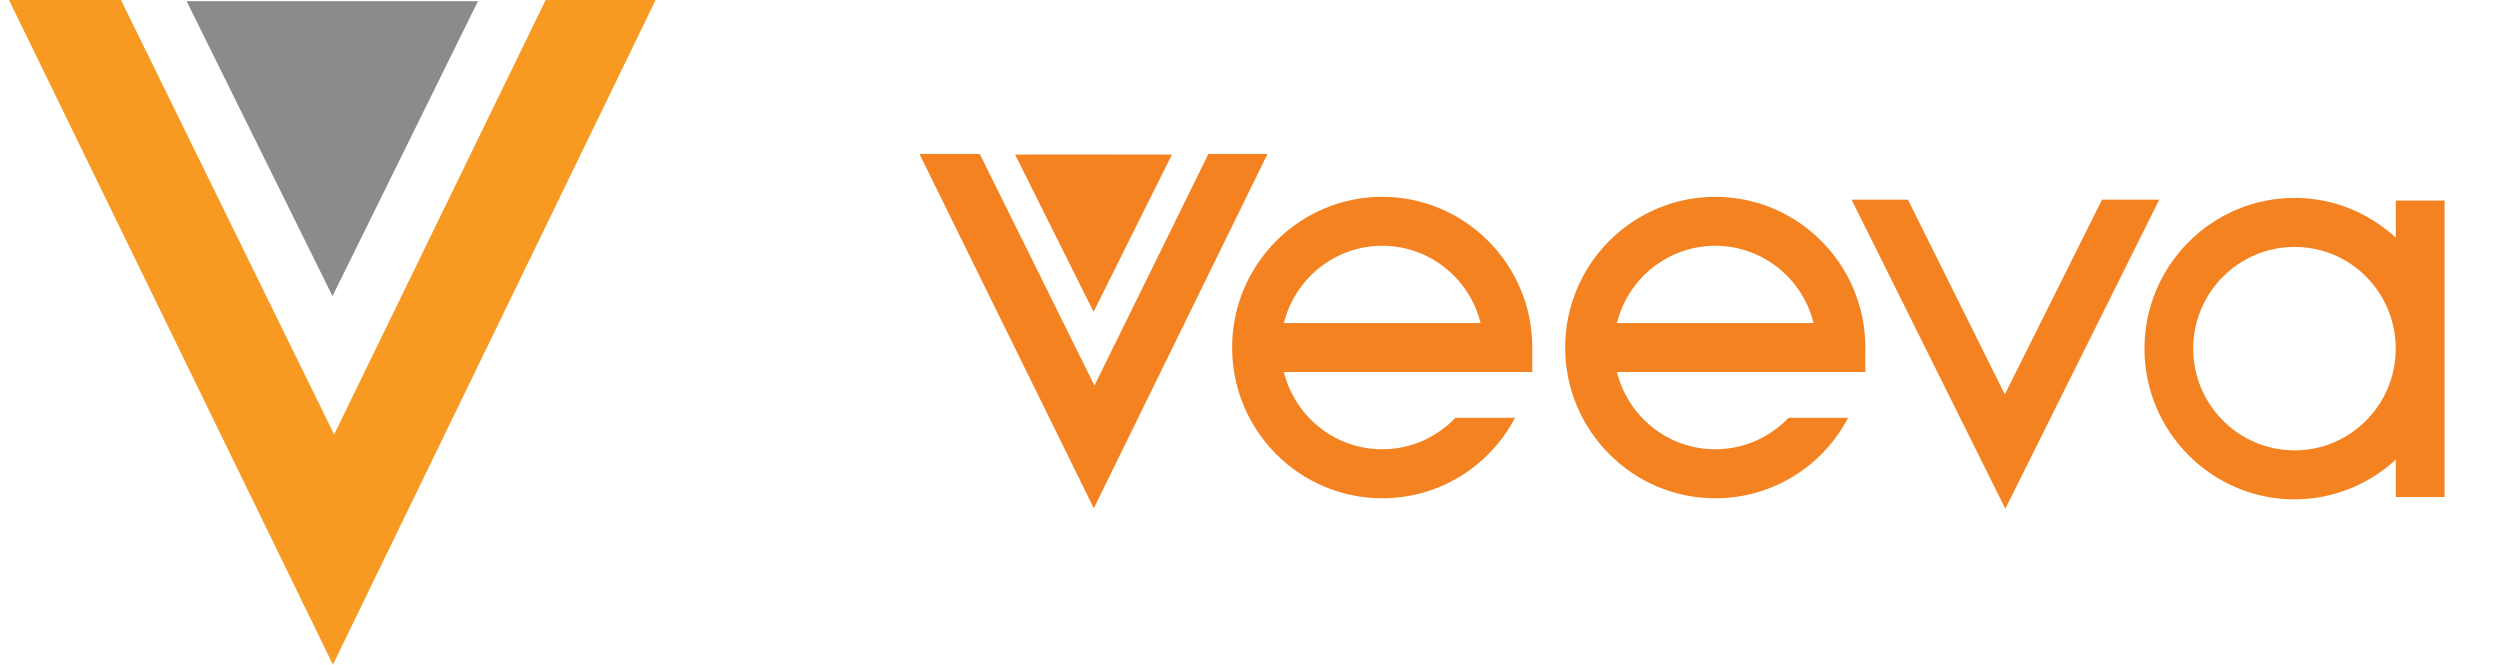
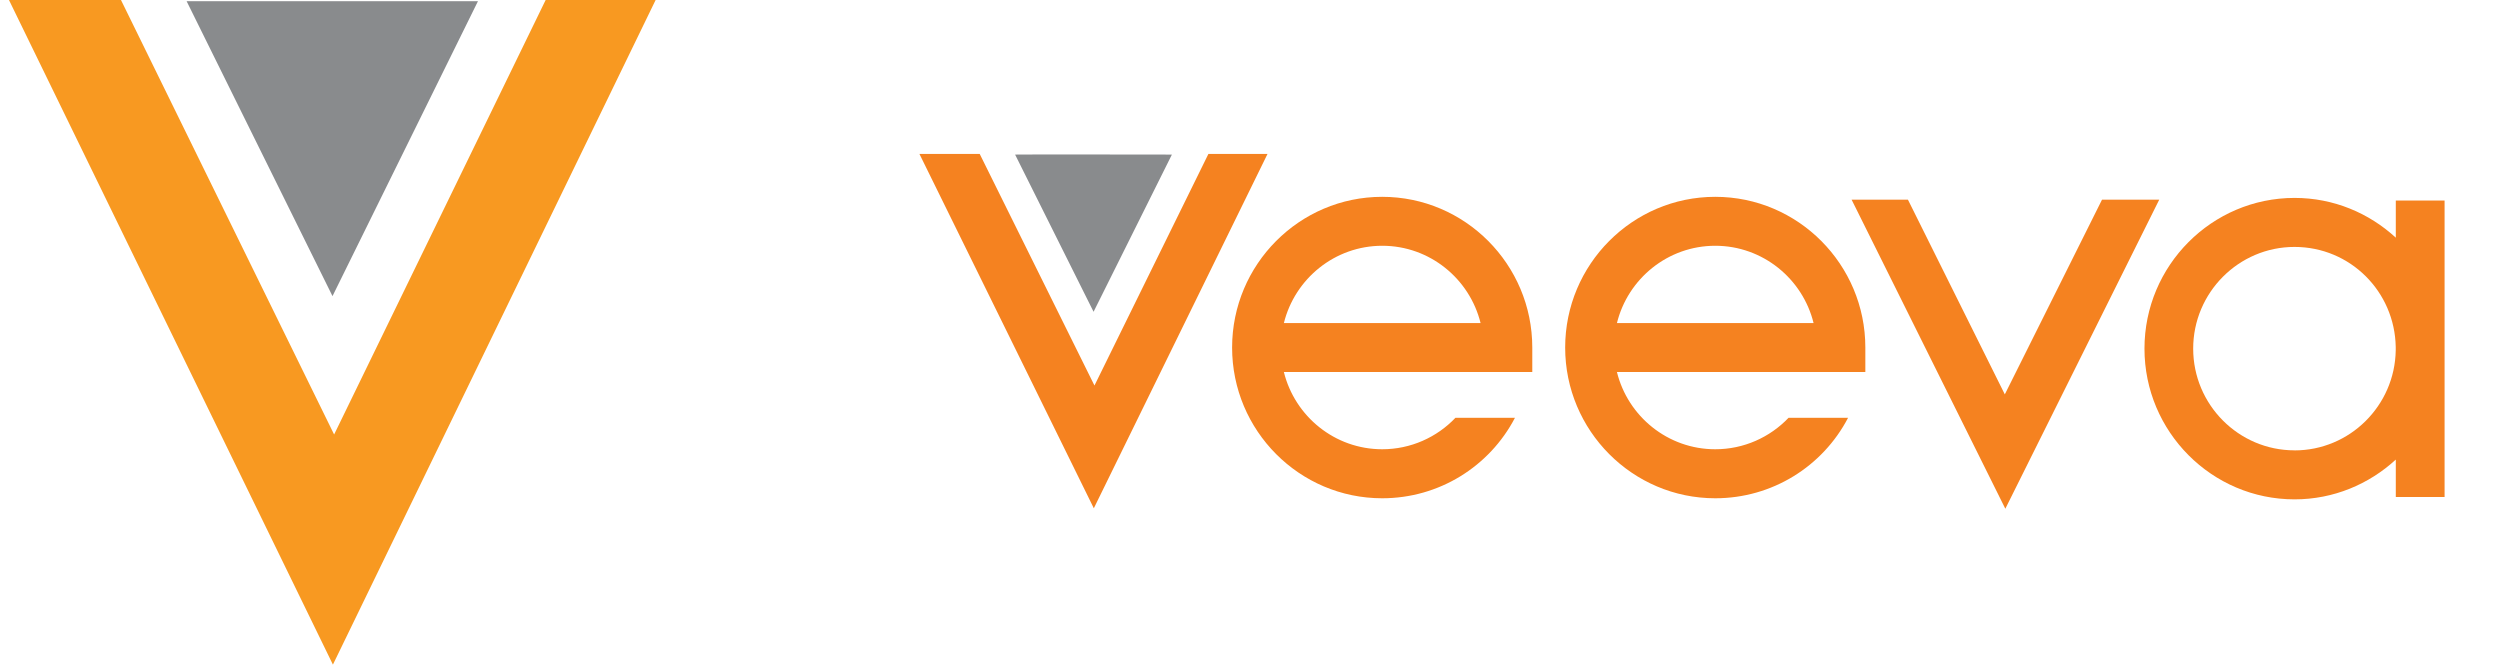
<svg xmlns="http://www.w3.org/2000/svg" viewBox="0 0 376.154 100.0" fill="none">
  <svg fill="none" viewBox="0 0 376.154 100" x="0" y="0" width="376.154" height="100.0">
    <svg fill="none" viewBox="0 0 32 32" x="0" y="0.0" width="100.0" height="100">
      <path d="M0.432 0H5.825L16.087 20.92L26.272 0H31.567L16.029 32L0.432 0Z" fill="#F89921" />
      <path d="M8.986 0.059L16.009 14.258L23.012 0.059H8.986Z" fill="#898B8D" />
    </svg>
    <svg viewBox="0 0 120 39" fill="none" x="130.0" y="10.0" width="246.154" height="80.0">
      <g id="veeva-vault-logo-light-wordmark-Full Logo">
        <path id="veeva-vault-logo-light-wordmark-Vector" d="M95.004 9.773H90.807L83.678 24.053L76.573 9.773H72.441C76.899 18.725 83.716 32.44 83.716 32.44L95.004 9.773Z" fill="#F58220" />
        <path id="veeva-vault-logo-light-wordmark-Vector_2" d="M62.439 13.152C65.919 13.152 68.85 15.569 69.651 18.823H55.227C56.027 15.574 58.958 13.152 62.439 13.152ZM62.439 28.078C58.958 28.078 56.027 25.662 55.227 22.413H73.448V20.618C73.448 14.522 68.511 9.562 62.439 9.562C56.367 9.562 51.43 14.522 51.43 20.618C51.43 26.713 56.371 31.673 62.439 31.673C66.612 31.673 70.316 29.345 72.182 25.769H67.817C66.449 27.204 64.532 28.078 62.439 28.078Z" fill="#F58220" />
        <path id="veeva-vault-logo-light-wordmark-Vector_3" d="M104.926 28.158C100.827 28.158 97.495 24.806 97.495 20.697C97.495 16.588 100.832 13.237 104.926 13.237C109.021 13.237 112.282 16.518 112.352 20.576V20.823C112.287 24.881 108.983 28.162 104.926 28.162M115.935 20.702C115.935 20.665 115.935 20.622 115.935 20.576V9.834H112.357V12.559C110.398 10.755 107.797 9.642 104.931 9.642C98.863 9.642 93.922 14.602 93.922 20.697C93.922 26.793 98.863 31.753 104.931 31.753C107.792 31.753 110.393 30.64 112.357 28.836V31.579H115.935V20.819C115.935 20.777 115.935 20.735 115.935 20.697" fill="#F58220" />
        <path id="veeva-vault-logo-light-wordmark-Vector_4" d="M38.014 13.152C41.494 13.152 44.421 15.569 45.226 18.823H30.797C31.602 15.574 34.529 13.152 38.014 13.152ZM38.014 28.078C34.529 28.078 31.602 25.662 30.797 22.413H49.018V20.618C49.018 14.522 44.081 9.562 38.009 9.562C31.937 9.562 27 14.522 27 20.618C27 26.713 31.937 31.673 38.009 31.673C42.178 31.673 45.882 29.345 47.748 25.769H43.383C42.02 27.204 40.098 28.078 38.009 28.078" fill="#F58220" />
        <path id="veeva-vault-logo-light-wordmark-Vector_5" d="M4.066 6.417H8.487L16.904 23.404L25.261 6.417H29.597L16.857 32.407L4.066 6.417Z" fill="#F58220" />
-         <path id="veeva-vault-logo-light-wordmark-Vector_6" d="M11.082 6.463L16.838 17.995L22.584 6.463C22.584 6.463 11.082 6.445 11.082 6.463Z" fill="#F58220" />
+         <path id="veeva-vault-logo-light-wordmark-Vector_6" d="M11.082 6.463L16.838 17.995L22.584 6.463C22.584 6.463 11.082 6.445 11.082 6.463Z" fill="#898B8D" />
      </g>
    </svg>
  </svg>
</svg>
